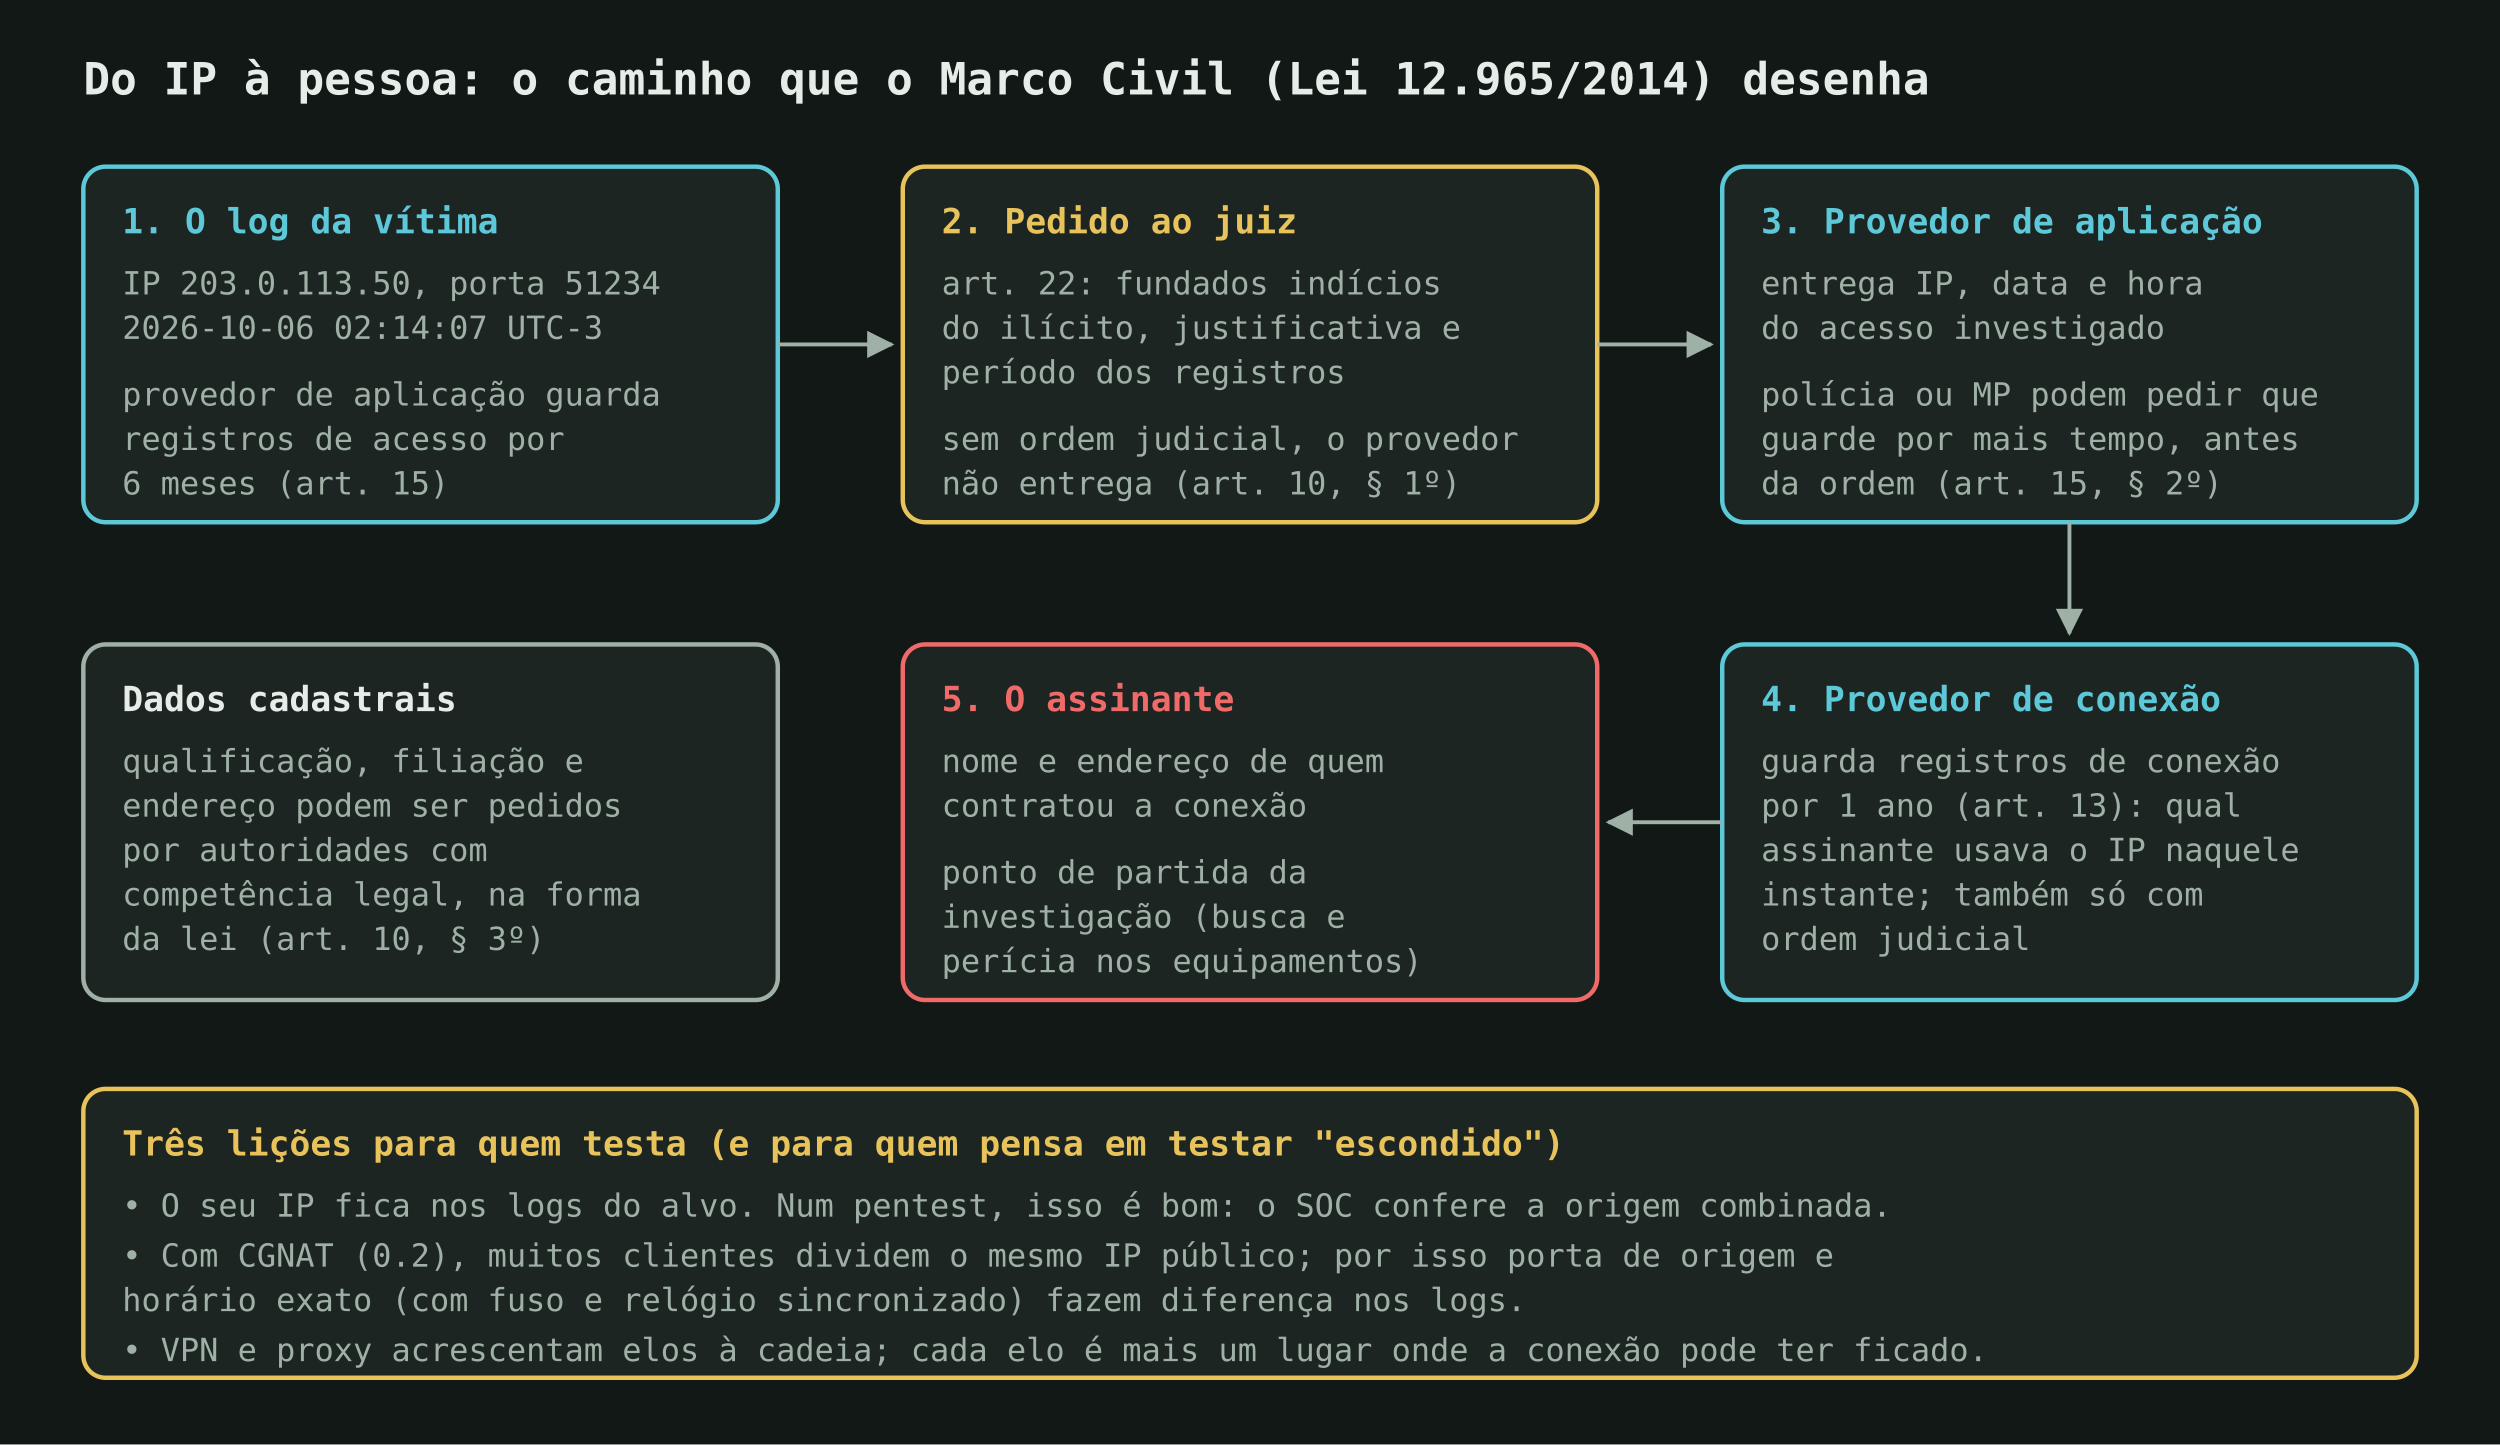
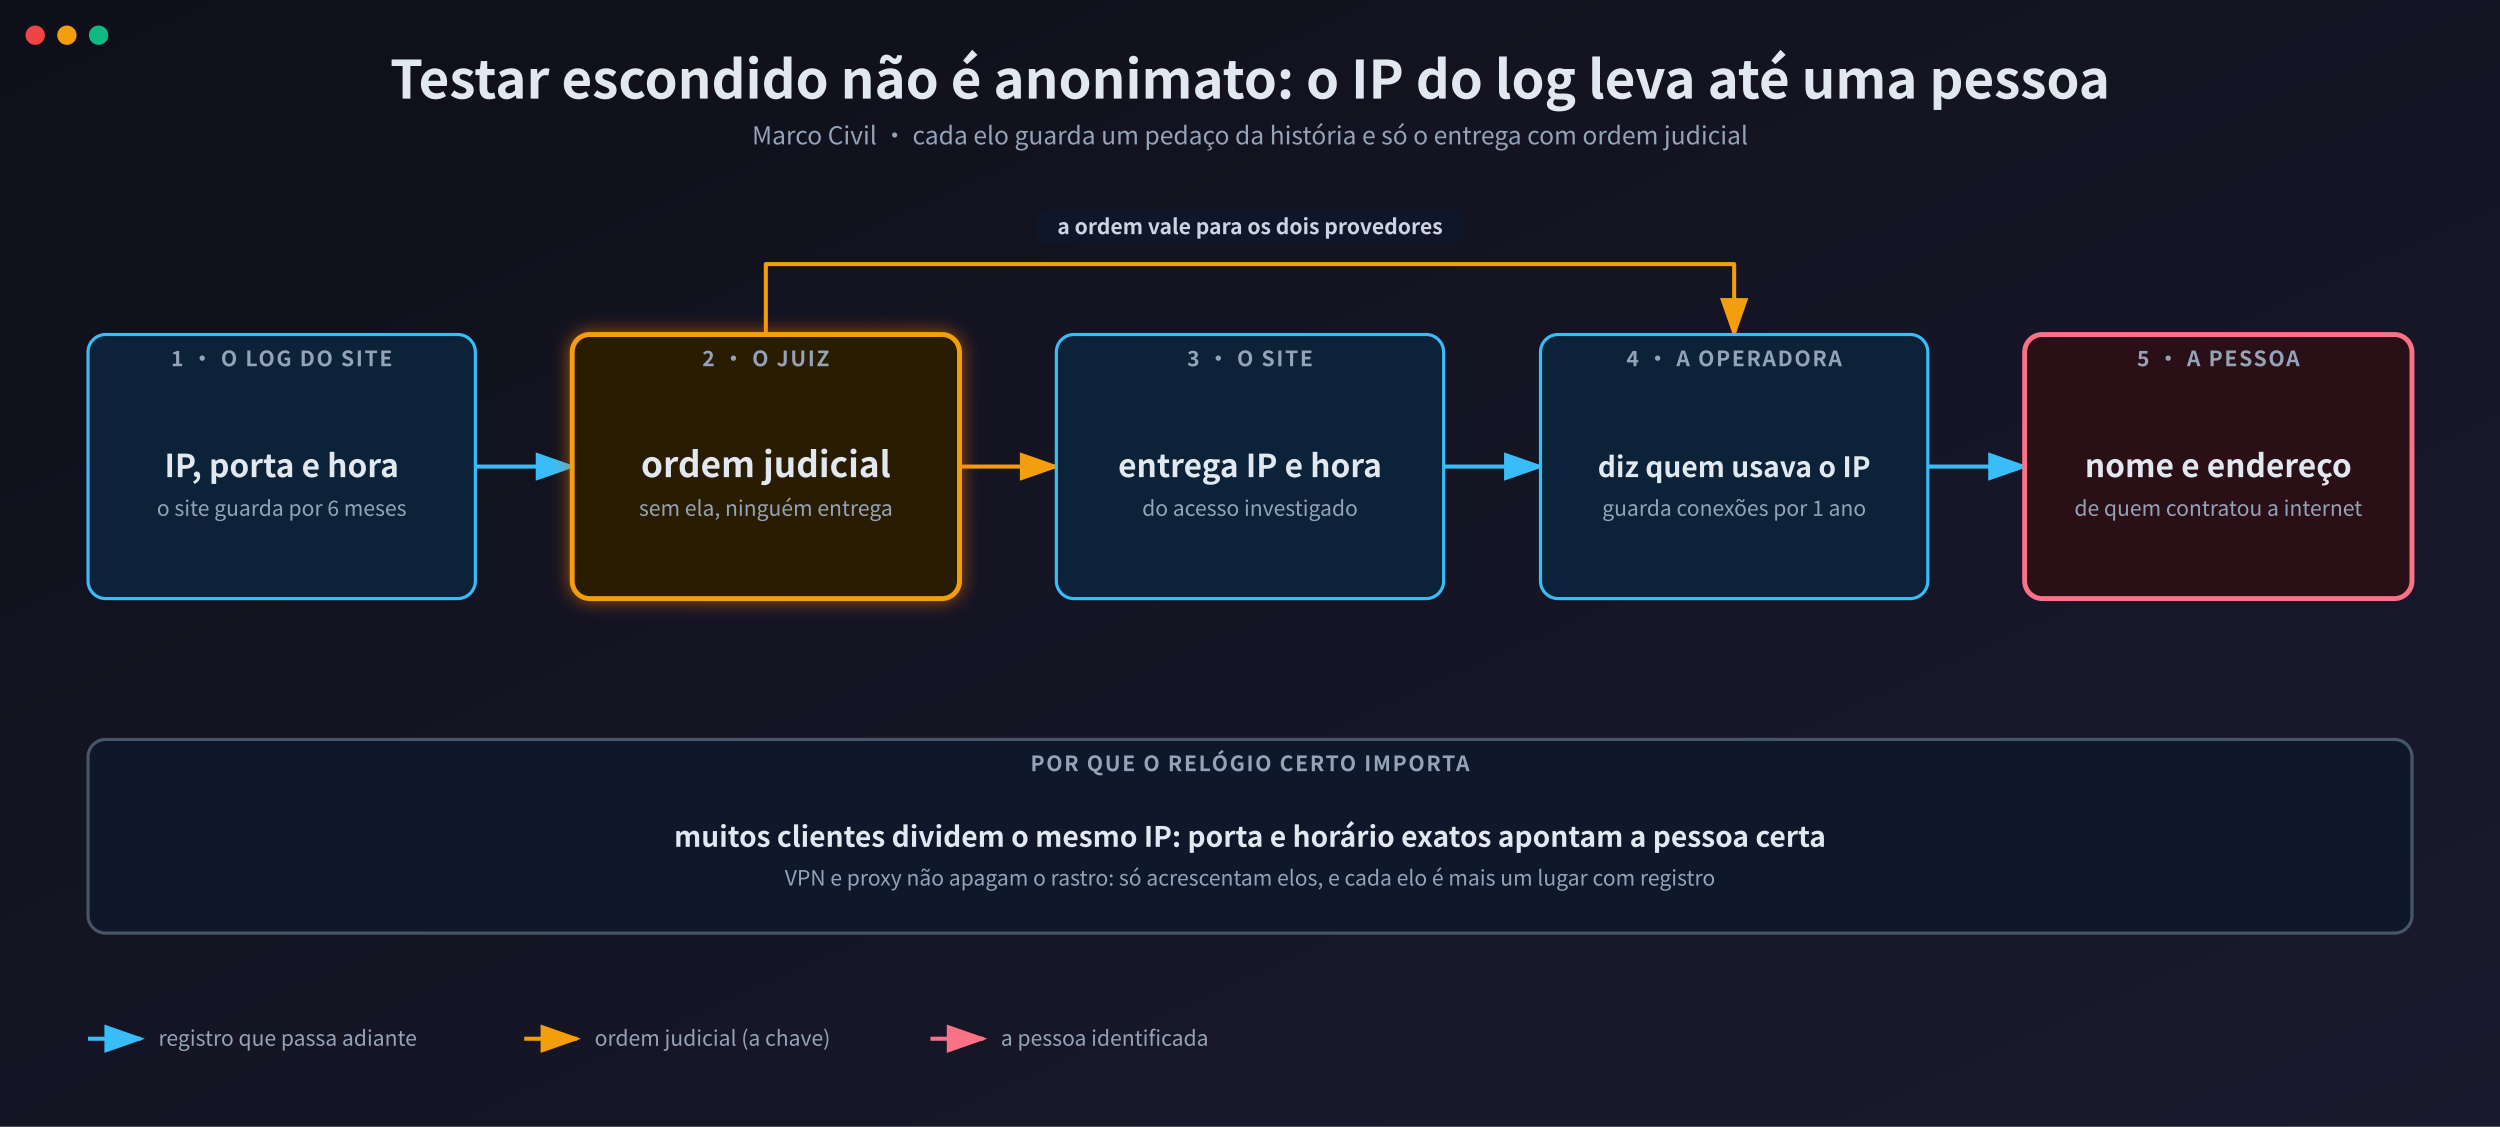
- <svg xmlns="http://www.w3.org/2000/svg" viewBox="0 0 900 520" role="img" aria-labelledby="t d">
-   <style>
-     text { font-family: ui-monospace, "DejaVu Sans Mono", Menlo, Consolas, monospace; fill: #e6ede8; white-space: pre; }
-     .t { font-size: 16px; font-weight: 700; }
-     .m { font-size: 12.5px; font-weight: 700; }
-     .s { font-size: 11.5px; fill: #9fb0a6; }
-     .box { fill: #1c2521; stroke-width: 1.6; }
-   </style>
+ <svg xmlns="http://www.w3.org/2000/svg" viewBox="0 0 1420 640" width="1420" height="640" data-generator="fireworks-tech-graph" data-schema-version="1" data-text-metrics="heuristic-v1" data-style-id="2" data-visual-theme="Dark Terminal" data-diagram-type="architecture" data-motion-scene="" data-semantic-profile="generic" data-semantic-valid="true" data-quality-profile="standard" data-max-bends-per-edge="12" data-max-total-bends="100" data-max-route-stretch="5.0" data-max-bridged-crossings="8" data-min-node-gap="0.0" data-min-container-gutter="0.0" data-min-label-clearance="2.0" data-min-segment-length="0.0">
  <defs>
-     <marker id="a" viewBox="0 0 10 10" refX="9" refY="5" markerWidth="7" markerHeight="7" orient="auto">
-       <path d="M0 0 L10 5 L0 10 z" fill="#9fb0a6" />
+     <marker id="arrowA" markerWidth="10" markerHeight="7" refX="9" refY="3.5" orient="auto">
+       <polygon points="0 0, 10 3.5, 0 7" fill="#a855f7" />
    </marker>
+     <marker id="arrowB" markerWidth="10" markerHeight="7" refX="9" refY="3.5" orient="auto">
+       <polygon points="0 0, 10 3.5, 0 7" fill="#22c55e" />
+     </marker>
+     <marker id="arrowC" markerWidth="10" markerHeight="7" refX="9" refY="3.5" orient="auto">
+       <polygon points="0 0, 10 3.5, 0 7" fill="#38bdf8" />
+     </marker>
+     <marker id="arrowE" markerWidth="10" markerHeight="7" refX="9" refY="3.5" orient="auto">
+       <polygon points="0 0, 10 3.5, 0 7" fill="#fb7185" />
+     </marker>
+     <marker id="arrowF" markerWidth="10" markerHeight="7" refX="9" refY="3.5" orient="auto">
+       <polygon points="0 0, 10 3.5, 0 7" fill="#f59e0b" />
+     </marker>
+     <marker id="arrowG" markerWidth="10" markerHeight="7" refX="9" refY="3.5" orient="auto">
+       <polygon points="0 0, 10 3.5, 0 7" fill="#f97316" />
+     </marker>
+     <marker id="arrowH" markerWidth="10" markerHeight="7" refX="9" refY="3.5" orient="auto">
+       <polygon points="0 0, 10 3.5, 0 7" fill="#94a3b8" />
+     </marker>
+     <linearGradient id="terminalGradient" x1="0%" y1="0%" x2="100%" y2="100%">
+       <stop offset="0%" stop-color="#0f0f1a" />
+       <stop offset="100%" stop-color="#1a1a2e" />
+     </linearGradient>
+     <filter id="glowBlue" x="-30%" y="-30%" width="160%" height="160%">
+       <feDropShadow dx="0" dy="0" stdDeviation="5" flood-color="#3b82f6" flood-opacity="0.65" />
+     </filter>
+     <filter id="glowPurple" x="-30%" y="-30%" width="160%" height="160%">
+       <feDropShadow dx="0" dy="0" stdDeviation="5" flood-color="#a855f7" flood-opacity="0.72" />
+     </filter>
+     <filter id="glowGreen" x="-30%" y="-30%" width="160%" height="160%">
+       <feDropShadow dx="0" dy="0" stdDeviation="5" flood-color="#22c55e" flood-opacity="0.62" />
+     </filter>
+     <filter id="glowOrange" x="-30%" y="-30%" width="160%" height="160%">
+       <feDropShadow dx="0" dy="0" stdDeviation="5" flood-color="#f97316" flood-opacity="0.62" />
+     </filter>
+     <style>
+     text { font-family: 'SF Mono', 'Fira Code', Menlo, 'Noto Sans CJK SC', 'Microsoft YaHei', 'SimHei', monospace; }
+     .title { font-size: 30px; font-weight: 700; fill: #e2e8f0; }
+     .subtitle { font-size: 14px; font-weight: 500; fill: #94a3b8; }
+     .section { font-size: 13px; font-weight: 700; fill: #38bdf8; letter-spacing: 1.4px; }
+     .section-sub { font-size: 12px; font-weight: 500; fill: #94a3b8; }
+     .node-title { font-weight: 700; fill: #e2e8f0; }
+     .node-sub { font-weight: 500; fill: #94a3b8; }
+     .node-type { font-size: 12px; font-weight: 700; fill: #94a3b8; letter-spacing: 0.08em; }
+     .arrow-label { font-size: 12px; font-weight: 600; fill: #cbd5e1; }
+     .legend { font-size: 12px; font-weight: 500; fill: #94a3b8; }
+     .footnote { font-size: 12px; font-weight: 500; fill: #94a3b8; }
+     .metric-label { font-size: 8.5px; font-weight: 700; fill: #94a3b8; text-transform: uppercase; }
+     .metric-value { font-size: 9.5px; font-weight: 700; fill: #e2e8f0; }
+     </style>
  </defs>
-   <rect width="900" height="520" fill="#121815" />
-   <text class="t" x="30" y="34">Do IP à pessoa: o caminho que o Marco Civil (Lei 12.965/2014) desenha</text>
-   <rect class="box" x="30" y="60" width="250" height="128" rx="8" style="stroke:#5cc8d8" />
-   <text class="m" x="44" y="84" style="fill:#5cc8d8">1. O log da vítima</text>
-   <text class="s" x="44" y="106">IP 203.0.113.50, porta 51234</text>
-   <text class="s" x="44" y="122">2026-10-06 02:14:07 UTC-3</text>
-   <text class="s" x="44" y="146">provedor de aplicação guarda</text>
-   <text class="s" x="44" y="162">registros de acesso por</text>
-   <text class="s" x="44" y="178">6 meses (art. 15)</text>
-   <rect class="box" x="325" y="60" width="250" height="128" rx="8" style="stroke:#e8c25a" />
-   <text class="m" x="339" y="84" style="fill:#e8c25a">2. Pedido ao juiz</text>
-   <text class="s" x="339" y="106">art. 22: fundados indícios</text>
-   <text class="s" x="339" y="122">do ilícito, justificativa e</text>
-   <text class="s" x="339" y="138">período dos registros</text>
-   <text class="s" x="339" y="162">sem ordem judicial, o provedor</text>
-   <text class="s" x="339" y="178">não entrega (art. 10, § 1º)</text>
-   <rect class="box" x="620" y="60" width="250" height="128" rx="8" style="stroke:#5cc8d8" />
-   <text class="m" x="634" y="84" style="fill:#5cc8d8">3. Provedor de aplicação</text>
-   <text class="s" x="634" y="106">entrega IP, data e hora</text>
-   <text class="s" x="634" y="122">do acesso investigado</text>
-   <text class="s" x="634" y="146">polícia ou MP podem pedir que</text>
-   <text class="s" x="634" y="162">guarde por mais tempo, antes</text>
-   <text class="s" x="634" y="178">da ordem (art. 15, § 2º)</text>
-   <line x1="280" y1="124" x2="321" y2="124" stroke="#9fb0a6" stroke-width="1.4" marker-end="url(#a)" />
-   <line x1="575" y1="124" x2="616" y2="124" stroke="#9fb0a6" stroke-width="1.4" marker-end="url(#a)" />
-   <line x1="745" y1="188" x2="745" y2="228" stroke="#9fb0a6" stroke-width="1.4" marker-end="url(#a)" />
-   <rect class="box" x="620" y="232" width="250" height="128" rx="8" style="stroke:#5cc8d8" />
-   <text class="m" x="634" y="256" style="fill:#5cc8d8">4. Provedor de conexão</text>
-   <text class="s" x="634" y="278">guarda registros de conexão</text>
-   <text class="s" x="634" y="294">por 1 ano (art. 13): qual</text>
-   <text class="s" x="634" y="310">assinante usava o IP naquele</text>
-   <text class="s" x="634" y="326">instante; também só com</text>
-   <text class="s" x="634" y="342">ordem judicial</text>
-   <line x1="620" y1="296" x2="579" y2="296" stroke="#9fb0a6" stroke-width="1.4" marker-end="url(#a)" />
-   <rect class="box" x="325" y="232" width="250" height="128" rx="8" style="stroke:#f06a6a" />
-   <text class="m" x="339" y="256" style="fill:#f06a6a">5. O assinante</text>
-   <text class="s" x="339" y="278">nome e endereço de quem</text>
-   <text class="s" x="339" y="294">contratou a conexão</text>
-   <text class="s" x="339" y="318">ponto de partida da</text>
-   <text class="s" x="339" y="334">investigação (busca e</text>
-   <text class="s" x="339" y="350">perícia nos equipamentos)</text>
-   <rect class="box" x="30" y="232" width="250" height="128" rx="8" style="stroke:#9fb0a6" />
-   <text class="m" x="44" y="256">Dados cadastrais</text>
-   <text class="s" x="44" y="278">qualificação, filiação e</text>
-   <text class="s" x="44" y="294">endereço podem ser pedidos</text>
-   <text class="s" x="44" y="310">por autoridades com</text>
-   <text class="s" x="44" y="326">competência legal, na forma</text>
-   <text class="s" x="44" y="342">da lei (art. 10, § 3º)</text>
-   <rect class="box" x="30" y="392" width="840" height="104" rx="8" style="stroke:#e8c25a" />
-   <text class="m" x="44" y="416" style="fill:#e8c25a">Três lições para quem testa (e para quem pensa em testar "escondido")</text>
-   <text class="s" x="44" y="438">• O seu IP fica nos logs do alvo. Num pentest, isso é bom: o SOC confere a origem combinada.</text>
-   <text class="s" x="44" y="456">• Com CGNAT (0.2), muitos clientes dividem o mesmo IP público; por isso porta de origem e</text>
-   <text class="s" x="44" y="472">  horário exato (com fuso e relógio sincronizado) fazem diferença nos logs.</text>
-   <text class="s" x="44" y="490">• VPN e proxy acrescentam elos à cadeia; cada elo é mais um lugar onde a conexão pode ter ficado.</text>
+   <rect data-graph-role="background" width="1420.0" height="640.0" fill="url(#terminalGradient)" />
+   <circle cx="20.0" cy="20" r="5.5" fill="#ef4444" />
+   <circle cx="38.0" cy="20" r="5.5" fill="#f59e0b" />
+   <circle cx="56.0" cy="20" r="5.5" fill="#10b981" />
+   <text x="710.0" y="56" text-anchor="middle" class="title">Testar escondido não é anonimato: o IP do log leva até uma pessoa</text>
+   <text x="710.0" y="82" text-anchor="middle" class="subtitle">Marco Civil · cada elo guarda um pedaço da história e só o entrega com ordem judicial</text>
+   <path id="a2b" data-graph-role="edge" data-edge-id="a2b" data-source="juiz" data-target="operadora" data-edge-kind="flow" data-topic-id="" data-flow="async" data-motion-role="" data-motion-stage="" data-motion-order="" data-protocol="" data-via="" data-critical-path-id="" data-critical-hop="" data-critical-hops="" data-critical="false" data-bends="2" data-route-stretch="1.145" data-bridges="" d="M 435,190 L 435,150 L 985,150 L 985,190" fill="none" stroke="#f59e0b" stroke-width="2.3" stroke-linecap="round" stroke-linejoin="round" marker-end="url(#arrowF)" />
+   <path id="a1" data-graph-role="edge" data-edge-id="a1" data-source="log" data-target="juiz" data-edge-kind="flow" data-topic-id="" data-flow="read" data-motion-role="" data-motion-stage="" data-motion-order="" data-protocol="" data-via="" data-critical-path-id="" data-critical-hop="" data-critical-hops="" data-critical="false" data-bends="0" data-route-stretch="1.0" data-bridges="" d="M 270,265 L 325,265" fill="none" stroke="#38bdf8" stroke-width="2.3" stroke-linecap="round" stroke-linejoin="round" marker-end="url(#arrowC)" />
+   <path id="a2" data-graph-role="edge" data-edge-id="a2" data-source="juiz" data-target="site" data-edge-kind="flow" data-topic-id="" data-flow="async" data-motion-role="" data-motion-stage="" data-motion-order="" data-protocol="" data-via="" data-critical-path-id="" data-critical-hop="" data-critical-hops="" data-critical="false" data-bends="0" data-route-stretch="1.0" data-bridges="" d="M 545,265 L 600,265" fill="none" stroke="#f59e0b" stroke-width="2.3" stroke-linecap="round" stroke-linejoin="round" marker-end="url(#arrowF)" />
+   <path id="a3" data-graph-role="edge" data-edge-id="a3" data-source="site" data-target="operadora" data-edge-kind="flow" data-topic-id="" data-flow="read" data-motion-role="" data-motion-stage="" data-motion-order="" data-protocol="" data-via="" data-critical-path-id="" data-critical-hop="" data-critical-hops="" data-critical="false" data-bends="0" data-route-stretch="1.0" data-bridges="" d="M 820,265 L 875,265" fill="none" stroke="#38bdf8" stroke-width="2.3" stroke-linecap="round" stroke-linejoin="round" marker-end="url(#arrowC)" />
+   <path id="a4" data-graph-role="edge" data-edge-id="a4" data-source="operadora" data-target="pessoa" data-edge-kind="flow" data-topic-id="" data-flow="read" data-motion-role="" data-motion-stage="" data-motion-order="" data-protocol="" data-via="" data-critical-path-id="" data-critical-hop="" data-critical-hops="" data-critical="false" data-bends="0" data-route-stretch="1.0" data-bridges="" d="M 1095,265 L 1150,265" fill="none" stroke="#38bdf8" stroke-width="2.3" stroke-linecap="round" stroke-linejoin="round" marker-end="url(#arrowC)" />
+   <g id="node-log" data-graph-role="node" data-node-id="log" data-semantic-role="rect" data-motion-role="" data-motion-stage="" data-motion-order="" data-parent="" data-deployment-id="" data-topic-id="" data-span-id="" data-station-order="" data-status="" data-start-ms="" data-duration-ms="" data-parent-span="" data-graph-bounds="50,190,270,340">
+     <rect x="50.0" y="190.0" width="220.0" height="150.0" rx="10.0" fill="#0c2238" stroke="#38bdf8" stroke-width="1.8" />
+     <text x="160.0" y="208.0" text-anchor="middle" class="node-type">1 · O LOG DO SITE</text>
+     <text data-text-role="title" data-full-text="IP, porta e hora" data-text-max-width="196.0" x="160.0" y="271.0" text-anchor="middle" class="node-title" font-size="18.0">IP, porta e hora</text>
+     <text data-text-role="subtitle" data-full-text="o site guarda por 6 meses" data-text-max-width="196.0" x="160.0" y="293.0" text-anchor="middle" class="node-sub" font-size="12">o site guarda por 6 meses</text>
+   </g>
+   <g id="node-juiz" data-graph-role="node" data-node-id="juiz" data-semantic-role="rect" data-motion-role="" data-motion-stage="" data-motion-order="" data-parent="" data-deployment-id="" data-topic-id="" data-span-id="" data-station-order="" data-status="" data-start-ms="" data-duration-ms="" data-parent-span="" data-graph-bounds="325,190,545,340">
+     <rect x="325.0" y="190.0" width="220.0" height="150.0" rx="10.0" fill="#2a1d05" stroke="#f59e0b" stroke-width="2.8" filter="url(#glowOrange)" />
+     <text x="435.0" y="208.0" text-anchor="middle" class="node-type">2 · O JUIZ</text>
+     <text data-text-role="title" data-full-text="ordem judicial" data-text-max-width="196.0" x="435.0" y="271.0" text-anchor="middle" class="node-title" font-size="20.0">ordem judicial</text>
+     <text data-text-role="subtitle" data-full-text="sem ela, ninguém entrega" data-text-max-width="196.0" x="435.0" y="293.0" text-anchor="middle" class="node-sub" font-size="12">sem ela, ninguém entrega</text>
+   </g>
+   <g id="node-site" data-graph-role="node" data-node-id="site" data-semantic-role="rect" data-motion-role="" data-motion-stage="" data-motion-order="" data-parent="" data-deployment-id="" data-topic-id="" data-span-id="" data-station-order="" data-status="" data-start-ms="" data-duration-ms="" data-parent-span="" data-graph-bounds="600,190,820,340">
+     <rect x="600.0" y="190.0" width="220.0" height="150.0" rx="10.0" fill="#0c2238" stroke="#38bdf8" stroke-width="1.8" />
+     <text x="710.0" y="208.0" text-anchor="middle" class="node-type">3 · O SITE</text>
+     <text data-text-role="title" data-full-text="entrega IP e hora" data-text-max-width="196.0" x="710.0" y="271.0" text-anchor="middle" class="node-title" font-size="18.0">entrega IP e hora</text>
+     <text data-text-role="subtitle" data-full-text="do acesso investigado" data-text-max-width="196.0" x="710.0" y="293.0" text-anchor="middle" class="node-sub" font-size="12">do acesso investigado</text>
+   </g>
+   <g id="node-operadora" data-graph-role="node" data-node-id="operadora" data-semantic-role="rect" data-motion-role="" data-motion-stage="" data-motion-order="" data-parent="" data-deployment-id="" data-topic-id="" data-span-id="" data-station-order="" data-status="" data-start-ms="" data-duration-ms="" data-parent-span="" data-graph-bounds="875,190,1095,340">
+     <rect x="875.0" y="190.0" width="220.0" height="150.0" rx="10.0" fill="#0c2238" stroke="#38bdf8" stroke-width="1.8" />
+     <text x="985.0" y="208.0" text-anchor="middle" class="node-type">4 · A OPERADORA</text>
+     <text data-text-role="title" data-full-text="diz quem usava o IP" data-text-max-width="196.0" x="985.0" y="271.0" text-anchor="middle" class="node-title" font-size="16.0">diz quem usava o IP</text>
+     <text data-text-role="subtitle" data-full-text="guarda conexões por 1 ano" data-text-max-width="196.0" x="985.0" y="293.0" text-anchor="middle" class="node-sub" font-size="12">guarda conexões por 1 ano</text>
+   </g>
+   <g id="node-pessoa" data-graph-role="node" data-node-id="pessoa" data-semantic-role="rect" data-motion-role="" data-motion-stage="" data-motion-order="" data-parent="" data-deployment-id="" data-topic-id="" data-span-id="" data-station-order="" data-status="" data-start-ms="" data-duration-ms="" data-parent-span="" data-graph-bounds="1150,190,1370,340">
+     <rect x="1150.0" y="190.0" width="220.0" height="150.0" rx="10.0" fill="#2a0f16" stroke="#fb7185" stroke-width="2.8" />
+     <text x="1260.0" y="208.0" text-anchor="middle" class="node-type">5 · A PESSOA</text>
+     <text data-text-role="title" data-full-text="nome e endereço" data-text-max-width="196.0" x="1260.0" y="271.0" text-anchor="middle" class="node-title" font-size="18.0">nome e endereço</text>
+     <text data-text-role="subtitle" data-full-text="de quem contratou a internet" data-text-max-width="196.0" x="1260.0" y="293.0" text-anchor="middle" class="node-sub" font-size="12">de quem contratou a internet</text>
+   </g>
+   <g id="node-relogio" data-graph-role="node" data-node-id="relogio" data-semantic-role="rect" data-motion-role="" data-motion-stage="" data-motion-order="" data-parent="" data-deployment-id="" data-topic-id="" data-span-id="" data-station-order="" data-status="" data-start-ms="" data-duration-ms="" data-parent-span="" data-graph-bounds="50,420,1370,530">
+     <rect x="50.0" y="420.0" width="1320.0" height="110.0" rx="10.0" fill="#0f172a" stroke="#475569" stroke-width="1.8" />
+     <text x="710.0" y="438.0" text-anchor="middle" class="node-type">POR QUE O RELÓGIO CERTO IMPORTA</text>
+     <text data-text-role="title" data-full-text="muitos clientes dividem o mesmo IP: porta e horário exatos apontam a pessoa certa" data-text-max-width="1296.0" x="710.0" y="481.0" text-anchor="middle" class="node-title" font-size="16.0">muitos clientes dividem o mesmo IP: porta e horário exatos apontam a pessoa certa</text>
+     <text data-text-role="subtitle" data-full-text="VPN e proxy não apagam o rastro: só acrescentam elos, e cada elo é mais um lugar com registro" data-text-max-width="1296.0" x="710.0" y="503.0" text-anchor="middle" class="node-sub" font-size="12">VPN e proxy não apagam o rastro: só acrescentam elos, e cada elo é mais um lugar com registro</text>
+   </g>
+   <g id="a2b-label" data-graph-role="label" data-owner="a2b" data-graph-bounds="588.76,119,831.24,139">
+     <rect x="588.76" y="119.0" width="242.48" height="20" rx="6" fill="#0f172a" opacity="0.92" />
+     <text x="710.0" y="133.0" text-anchor="middle" class="arrow-label">a ordem vale para os dois provedores</text>
+   </g>
+   <g id="legend" data-graph-role="legend">
+     <rect id="legend-zone" data-graph-role="reserved" data-reserved-kind="legend" x="40" y="576" width="680" height="46" rx="10" fill="none" stroke="none" />
+     <line data-graph-role="decoration" x1="50.0" y1="590.0" x2="80.0" y2="590.0" stroke="#38bdf8" stroke-width="2.3" marker-end="url(#arrowC)" />
+     <text data-graph-role="decoration" x="90.0" y="594.0" class="legend">registro que passa adiante   </text>
+     <line data-graph-role="decoration" x1="297.76" y1="590.0" x2="327.76" y2="590.0" stroke="#f59e0b" stroke-width="2.3" marker-end="url(#arrowF)" />
+     <text data-graph-role="decoration" x="337.76" y="594.0" class="legend">ordem judicial (a chave)   </text>
+     <line data-graph-role="decoration" x1="528.48" y1="590.0" x2="558.48" y2="590.0" stroke="#fb7185" stroke-width="2.3" marker-end="url(#arrowE)" />
+     <text data-graph-role="decoration" x="568.48" y="594.0" class="legend">a pessoa identificada</text>
+   </g>
</svg>
